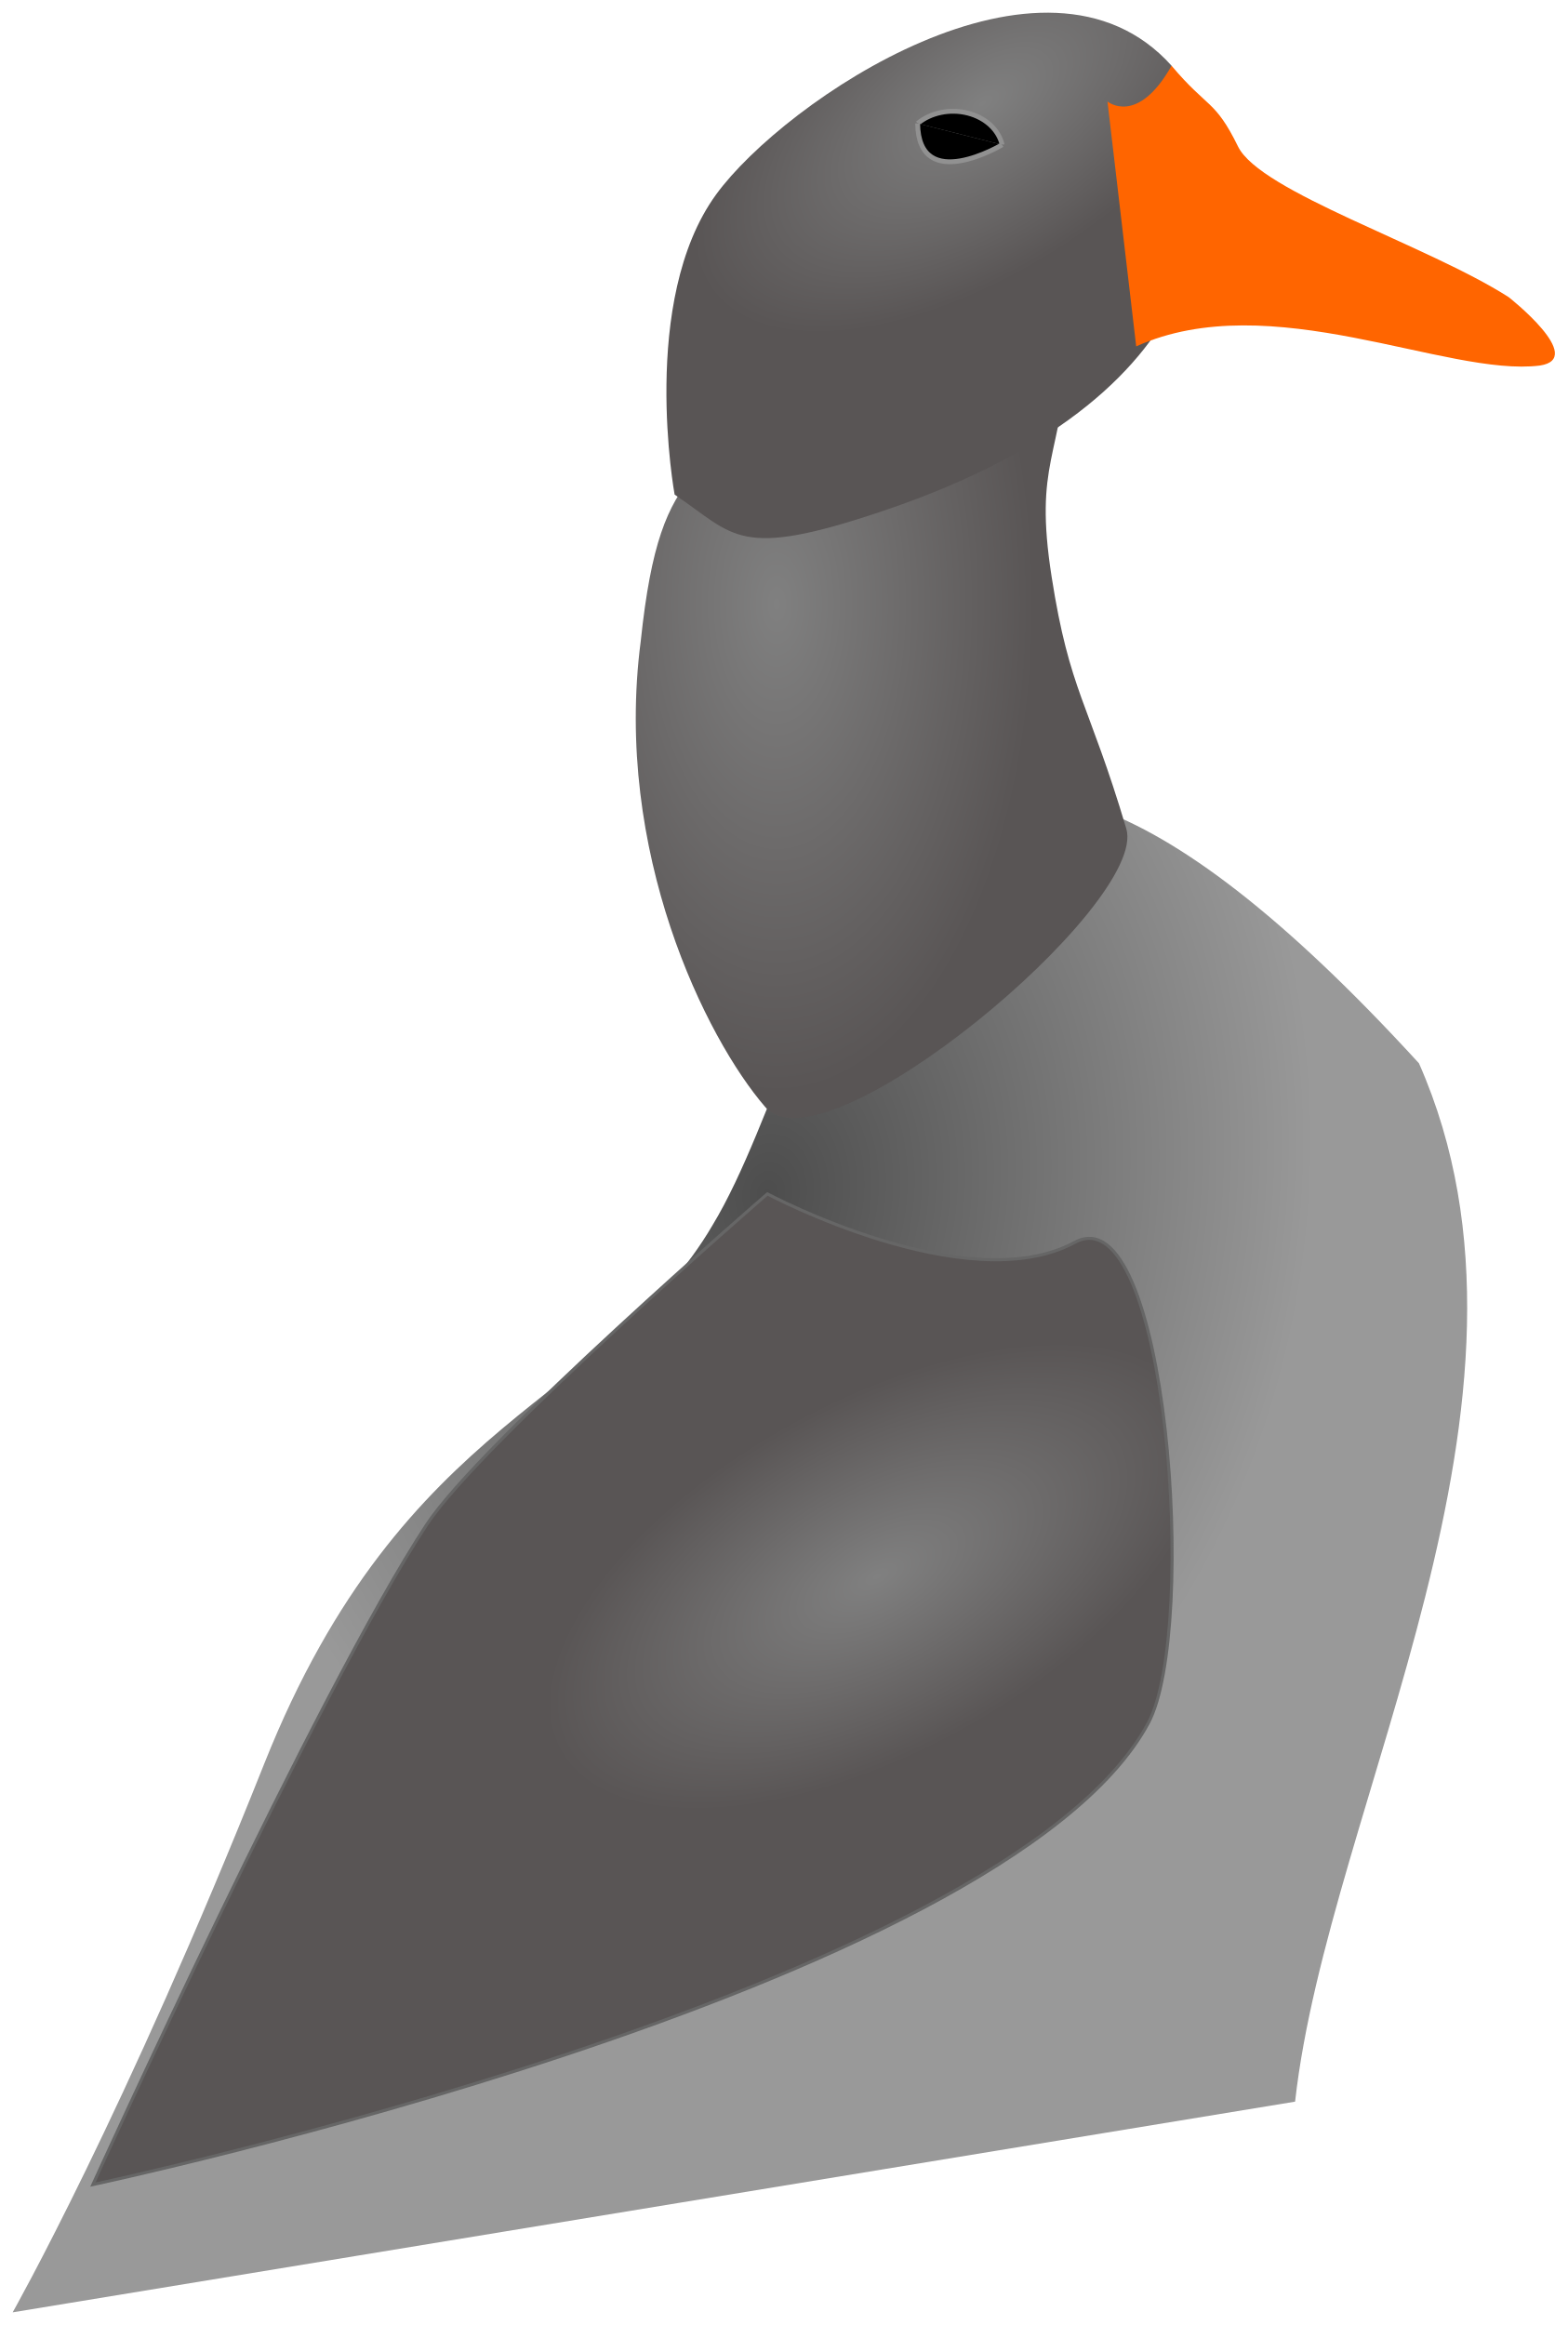
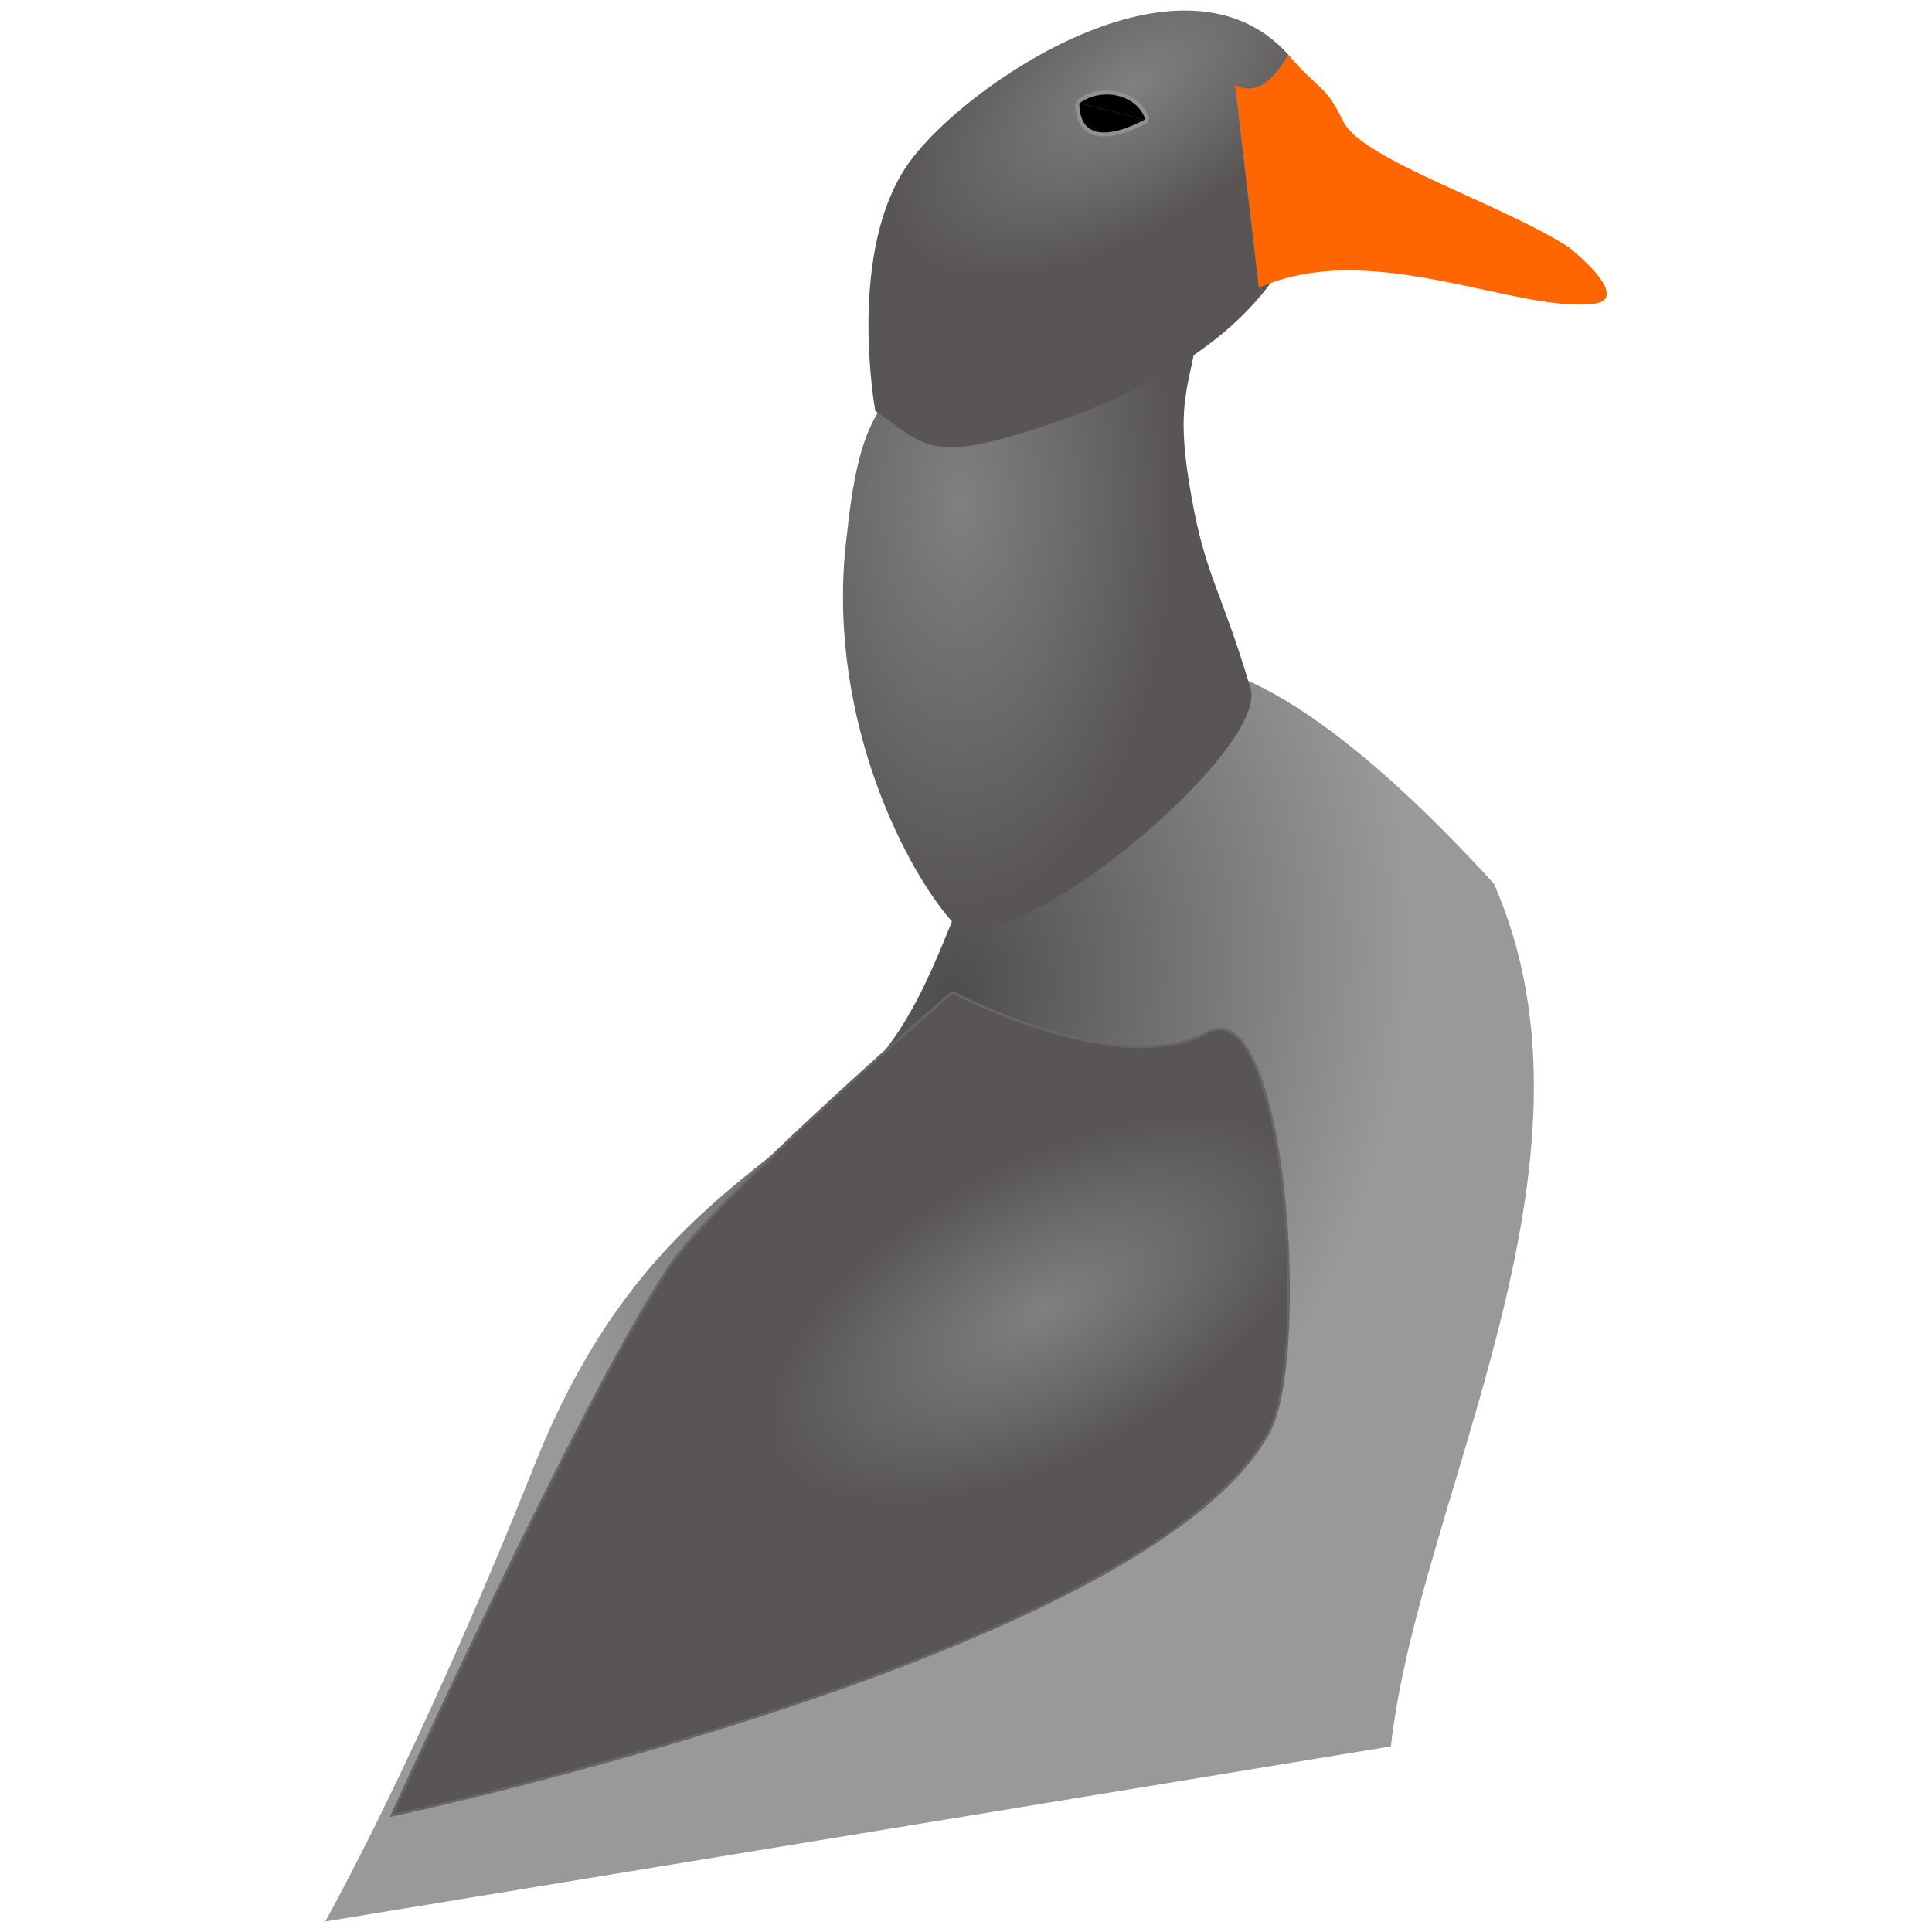
- <svg xmlns="http://www.w3.org/2000/svg" xmlns:xlink="http://www.w3.org/1999/xlink" width="136.058mm" height="201.801mm" viewBox="19.9 0 136.058 201.801" version="1.1" id="svg8">
+ <svg xmlns="http://www.w3.org/2000/svg" xmlns:xlink="http://www.w3.org/1999/xlink" id="svg8" version="1.1" viewBox="19.9 0 201.801 201.801" height="201.801mm" width="201.801mm">
  <defs id="defs2">
    <linearGradient id="linearGradient887">
-       <stop id="stop883" offset="0" style="stop-color:#4d4d4d;stop-opacity:1" />
-       <stop id="stop885" offset="1" style="stop-color:#999999;stop-opacity:1" />
+       <stop style="stop-color:#4d4d4d;stop-opacity:1" offset="0" id="stop883" />
+       <stop style="stop-color:#999999;stop-opacity:1" offset="1" id="stop885" />
    </linearGradient>
    <linearGradient id="linearGradient1088">
-       <stop id="stop1086" offset="0" style="stop-color:#808080;stop-opacity:1" />
-       <stop id="stop1084" offset="1" style="stop-color:#595555;stop-opacity:1" />
+       <stop style="stop-color:#808080;stop-opacity:1" offset="0" id="stop1086" />
+       <stop style="stop-color:#595555;stop-opacity:1" offset="1" id="stop1084" />
    </linearGradient>
-     <radialGradient xlink:href="#linearGradient1088" id="radialGradient1102" cx="139.545" cy="52.361" fx="139.545" fy="52.361" r="23.071" gradientTransform="matrix(1.030403,-0.6990819,0.3470061,0.5114653,-22.41207,123.994)" gradientUnits="userSpaceOnUse" />
-     <radialGradient gradientUnits="userSpaceOnUse" gradientTransform="matrix(1,0,0,1.899531,0,-104.1994)" r="22.388" fy="105.741" fx="121.701" cy="105.741" cx="121.701" id="radialGradient847" xlink:href="#linearGradient1088" />
-     <radialGradient gradientUnits="userSpaceOnUse" gradientTransform="matrix(-0.5616933,0.30848,-0.1494318,-0.2720918,241.2061,180.8072)" r="49.405" fy="171.084" fx="151.742" cy="171.084" cx="151.742" id="radialGradient881" xlink:href="#linearGradient1088" />
-     <radialGradient gradientUnits="userSpaceOnUse" gradientTransform="matrix(0.7358568,0.1083045,-0.1408178,0.9567627,52.87325,-7.525021)" r="63.314" fy="148.719" fx="120.878" cy="148.719" cx="120.878" id="radialGradient889" xlink:href="#linearGradient887" />
+     <radialGradient gradientUnits="userSpaceOnUse" gradientTransform="matrix(1.030403,-0.6990819,0.3470061,0.5114653,10.45948,123.994)" r="23.071" fy="52.361" fx="139.545" cy="52.361" cx="139.545" id="radialGradient1102" xlink:href="#linearGradient1088" />
+     <radialGradient xlink:href="#linearGradient1088" id="radialGradient847" cx="121.701" cy="105.741" fx="121.701" fy="105.741" r="22.388" gradientTransform="matrix(1,0,0,1.899531,32.87155,-104.1994)" gradientUnits="userSpaceOnUse" />
+     <radialGradient xlink:href="#linearGradient1088" id="radialGradient881" cx="151.742" cy="171.084" fx="151.742" fy="171.084" r="49.405" gradientTransform="matrix(-0.5616933,0.30848,-0.1494318,-0.2720918,274.0777,180.8072)" gradientUnits="userSpaceOnUse" />
+     <radialGradient xlink:href="#linearGradient887" id="radialGradient889" cx="120.878" cy="148.719" fx="120.878" fy="148.719" r="63.314" gradientTransform="matrix(0.7358568,0.1083045,-0.1408178,0.9567627,85.7448,-7.525021)" gradientUnits="userSpaceOnUse" />
  </defs>
-   <g transform="translate(19.64847)" id="layer2" />
-   <g transform="translate(-34.37443,-44.23034)" id="layer1">
-     <path style="fill:url(#radialGradient889);fill-opacity:1;fill-rule:evenodd;stroke:none;stroke-width:0.265px;stroke-linecap:butt;stroke-linejoin:miter;stroke-opacity:1" d="m 177.432,136.518 c -47.302,-51.69 -50.464,-3.855 -61.322,14.069 -8.908,15.219 -26.777,16.26 -38.898,46.72 -12.122,30.46 -21.838,47.625 -21.838,47.625 L 166.682,226.645 c 2.872,-25.844 23.652,-60.935 10.751,-90.127 z" id="path1003" />
-     <path style="mix-blend-mode:normal;fill:url(#radialGradient847);fill-opacity:1;stroke:none;stroke-width:0.266;stroke-miterlimit:4;stroke-dasharray:none;stroke-dashoffset:0;stroke-opacity:1" id="path841" d="m 152.032,116.157 c -3.291,-11.073 -4.917,-11.856 -6.48,-21.855 -1.572,-10.059 0.908,-10.26 1.445,-19.992 l -22.161,-0.999 c -9.394,13.647 -13.159,9.591 -14.948,26.566 -2.389,18.273 5.673,34.506 10.808,40.44 5.135,5.934 33.279,-17.622 31.336,-24.161 z" />
-     <path style="mix-blend-mode:normal;fill:url(#radialGradient1102);fill-opacity:1;fill-rule:evenodd;stroke:none;stroke-width:0.361px;stroke-linecap:butt;stroke-linejoin:miter;stroke-opacity:1" d="m 130.945,88.567 c 31.858,-10.75 27.171,-29.359 27.171,-29.359 l -2.155,-9.273 c -11.022,-12.304 -33.618,3.051 -39.529,11.174 -6.695,9.201 -3.604,26.05 -3.604,26.05 5.271,3.56 5.482,5.672 18.117,1.409 z" id="path1023" />
-     <path style="fill:#ff6500;fill-opacity:1;fill-rule:evenodd;stroke:none;stroke-width:0.387px;stroke-linecap:butt;stroke-linejoin:miter;stroke-opacity:1" d="m 155.961,49.935 c -2.967,5.267 -5.563,3.106 -5.563,3.106 l 2.493,21.254 c 11.674,-5.266 26.935,2.673 35.023,1.665 4.108,-0.6 -2.693,-5.939 -2.693,-5.939 -7.052,-4.513 -21.559,-9.132 -23.489,-13.07 -2.01,-4.102 -2.639,-3.286 -5.771,-7.014 z" id="path1025" />
-     <g id="g1039" transform="translate(-3.704167,4.7625)">
-       <path d="m 137.626,50.181 a 4.333,3.574 0 0 1 4.345,-0.899 4.333,3.574 0 0 1 2.987,2.753" id="path1029" style="fill:#000000;fill-opacity:1;stroke:#919191;stroke-width:0.419;stroke-miterlimit:4;stroke-dasharray:none;stroke-dashoffset:0;stroke-opacity:1" />
-       <path id="path1035" d="m 137.626,50.181 c 0.08,6.186 7.332,1.855 7.332,1.855" style="fill:#000000;fill-opacity:1;fill-rule:evenodd;stroke:#919191;stroke-width:0.419;stroke-linecap:butt;stroke-linejoin:miter;stroke-miterlimit:4;stroke-dasharray:none;stroke-opacity:1" />
+   <g id="layer2" transform="translate(19.64847)" />
+   <g id="layer1" transform="translate(-34.37443,-44.23034)">
+     <path id="path1003" d="m 210.304,136.518 c -47.302,-51.69 -50.464,-3.855 -61.322,14.069 -8.908,15.219 -26.777,16.26 -38.898,46.72 -12.122,30.46 -21.838,47.625 -21.838,47.625 L 199.553,226.645 c 2.872,-25.844 23.652,-60.935 10.751,-90.127 z" style="fill:url(#radialGradient889);fill-opacity:1;fill-rule:evenodd;stroke:none;stroke-width:0.265px;stroke-linecap:butt;stroke-linejoin:miter;stroke-opacity:1" />
+     <path d="m 184.903,116.157 c -3.291,-11.073 -4.917,-11.856 -6.48,-21.855 -1.572,-10.059 0.908,-10.26 1.445,-19.992 l -22.161,-0.999 c -9.394,13.647 -13.159,9.591 -14.948,26.566 -2.389,18.273 5.673,34.506 10.808,40.44 5.135,5.934 33.279,-17.622 31.336,-24.161 z" id="path841" style="mix-blend-mode:normal;fill:url(#radialGradient847);fill-opacity:1;stroke:none;stroke-width:0.266;stroke-miterlimit:4;stroke-dasharray:none;stroke-dashoffset:0;stroke-opacity:1" />
+     <path id="path1023" d="m 163.816,88.567 c 31.858,-10.75 27.171,-29.359 27.171,-29.359 l -2.155,-9.273 c -11.022,-12.304 -33.618,3.051 -39.529,11.174 -6.695,9.201 -3.604,26.05 -3.604,26.05 5.271,3.56 5.482,5.672 18.117,1.409 z" style="mix-blend-mode:normal;fill:url(#radialGradient1102);fill-opacity:1;fill-rule:evenodd;stroke:none;stroke-width:0.361px;stroke-linecap:butt;stroke-linejoin:miter;stroke-opacity:1" />
+     <path id="path1025" d="m 188.832,49.935 c -2.967,5.267 -5.563,3.106 -5.563,3.106 l 2.493,21.254 c 11.674,-5.266 26.935,2.673 35.023,1.665 4.108,-0.6 -2.693,-5.939 -2.693,-5.939 -7.052,-4.513 -21.559,-9.132 -23.489,-13.07 -2.01,-4.102 -2.639,-3.286 -5.771,-7.014 z" style="fill:#ff6500;fill-opacity:1;fill-rule:evenodd;stroke:none;stroke-width:0.387px;stroke-linecap:butt;stroke-linejoin:miter;stroke-opacity:1" />
+     <g transform="translate(29.16738,4.7625)" id="g1039">
+       <path style="fill:#000000;fill-opacity:1;stroke:#919191;stroke-width:0.419;stroke-miterlimit:4;stroke-dasharray:none;stroke-dashoffset:0;stroke-opacity:1" id="path1029" d="m 137.626,50.181 a 4.333,3.574 0 0 1 4.345,-0.899 4.333,3.574 0 0 1 2.987,2.753" />
+       <path style="fill:#000000;fill-opacity:1;fill-rule:evenodd;stroke:#919191;stroke-width:0.419;stroke-linecap:butt;stroke-linejoin:miter;stroke-miterlimit:4;stroke-dasharray:none;stroke-opacity:1" d="m 137.626,50.181 c 0.08,6.186 7.332,1.855 7.332,1.855" id="path1035" />
    </g>
-     <path id="path849" d="m 120.88,147.856 c 0,0 17.357,9.26 26.681,4.206 8.053,-4.364 10.72,33.666 6.378,41.731 -12.52,23.259 -91.604,40.05 -91.604,40.05 0,0 19.503,-42.89 28.97,-57.277 4.734,-7.194 29.574,-28.71 29.574,-28.71 z" style="fill:url(#radialGradient881);fill-opacity:1;fill-rule:evenodd;stroke:#666666;stroke-width:0.265px;stroke-linecap:butt;stroke-linejoin:miter;stroke-opacity:1" />
+     <path style="fill:url(#radialGradient881);fill-opacity:1;fill-rule:evenodd;stroke:#666666;stroke-width:0.265px;stroke-linecap:butt;stroke-linejoin:miter;stroke-opacity:1" d="m 153.751,147.856 c 0,0 17.357,9.26 26.681,4.206 8.053,-4.364 10.72,33.666 6.378,41.731 -12.52,23.259 -91.604,40.05 -91.604,40.05 0,0 19.503,-42.89 28.97,-57.277 4.734,-7.194 29.574,-28.71 29.574,-28.71 z" id="path849" />
  </g>
</svg>
